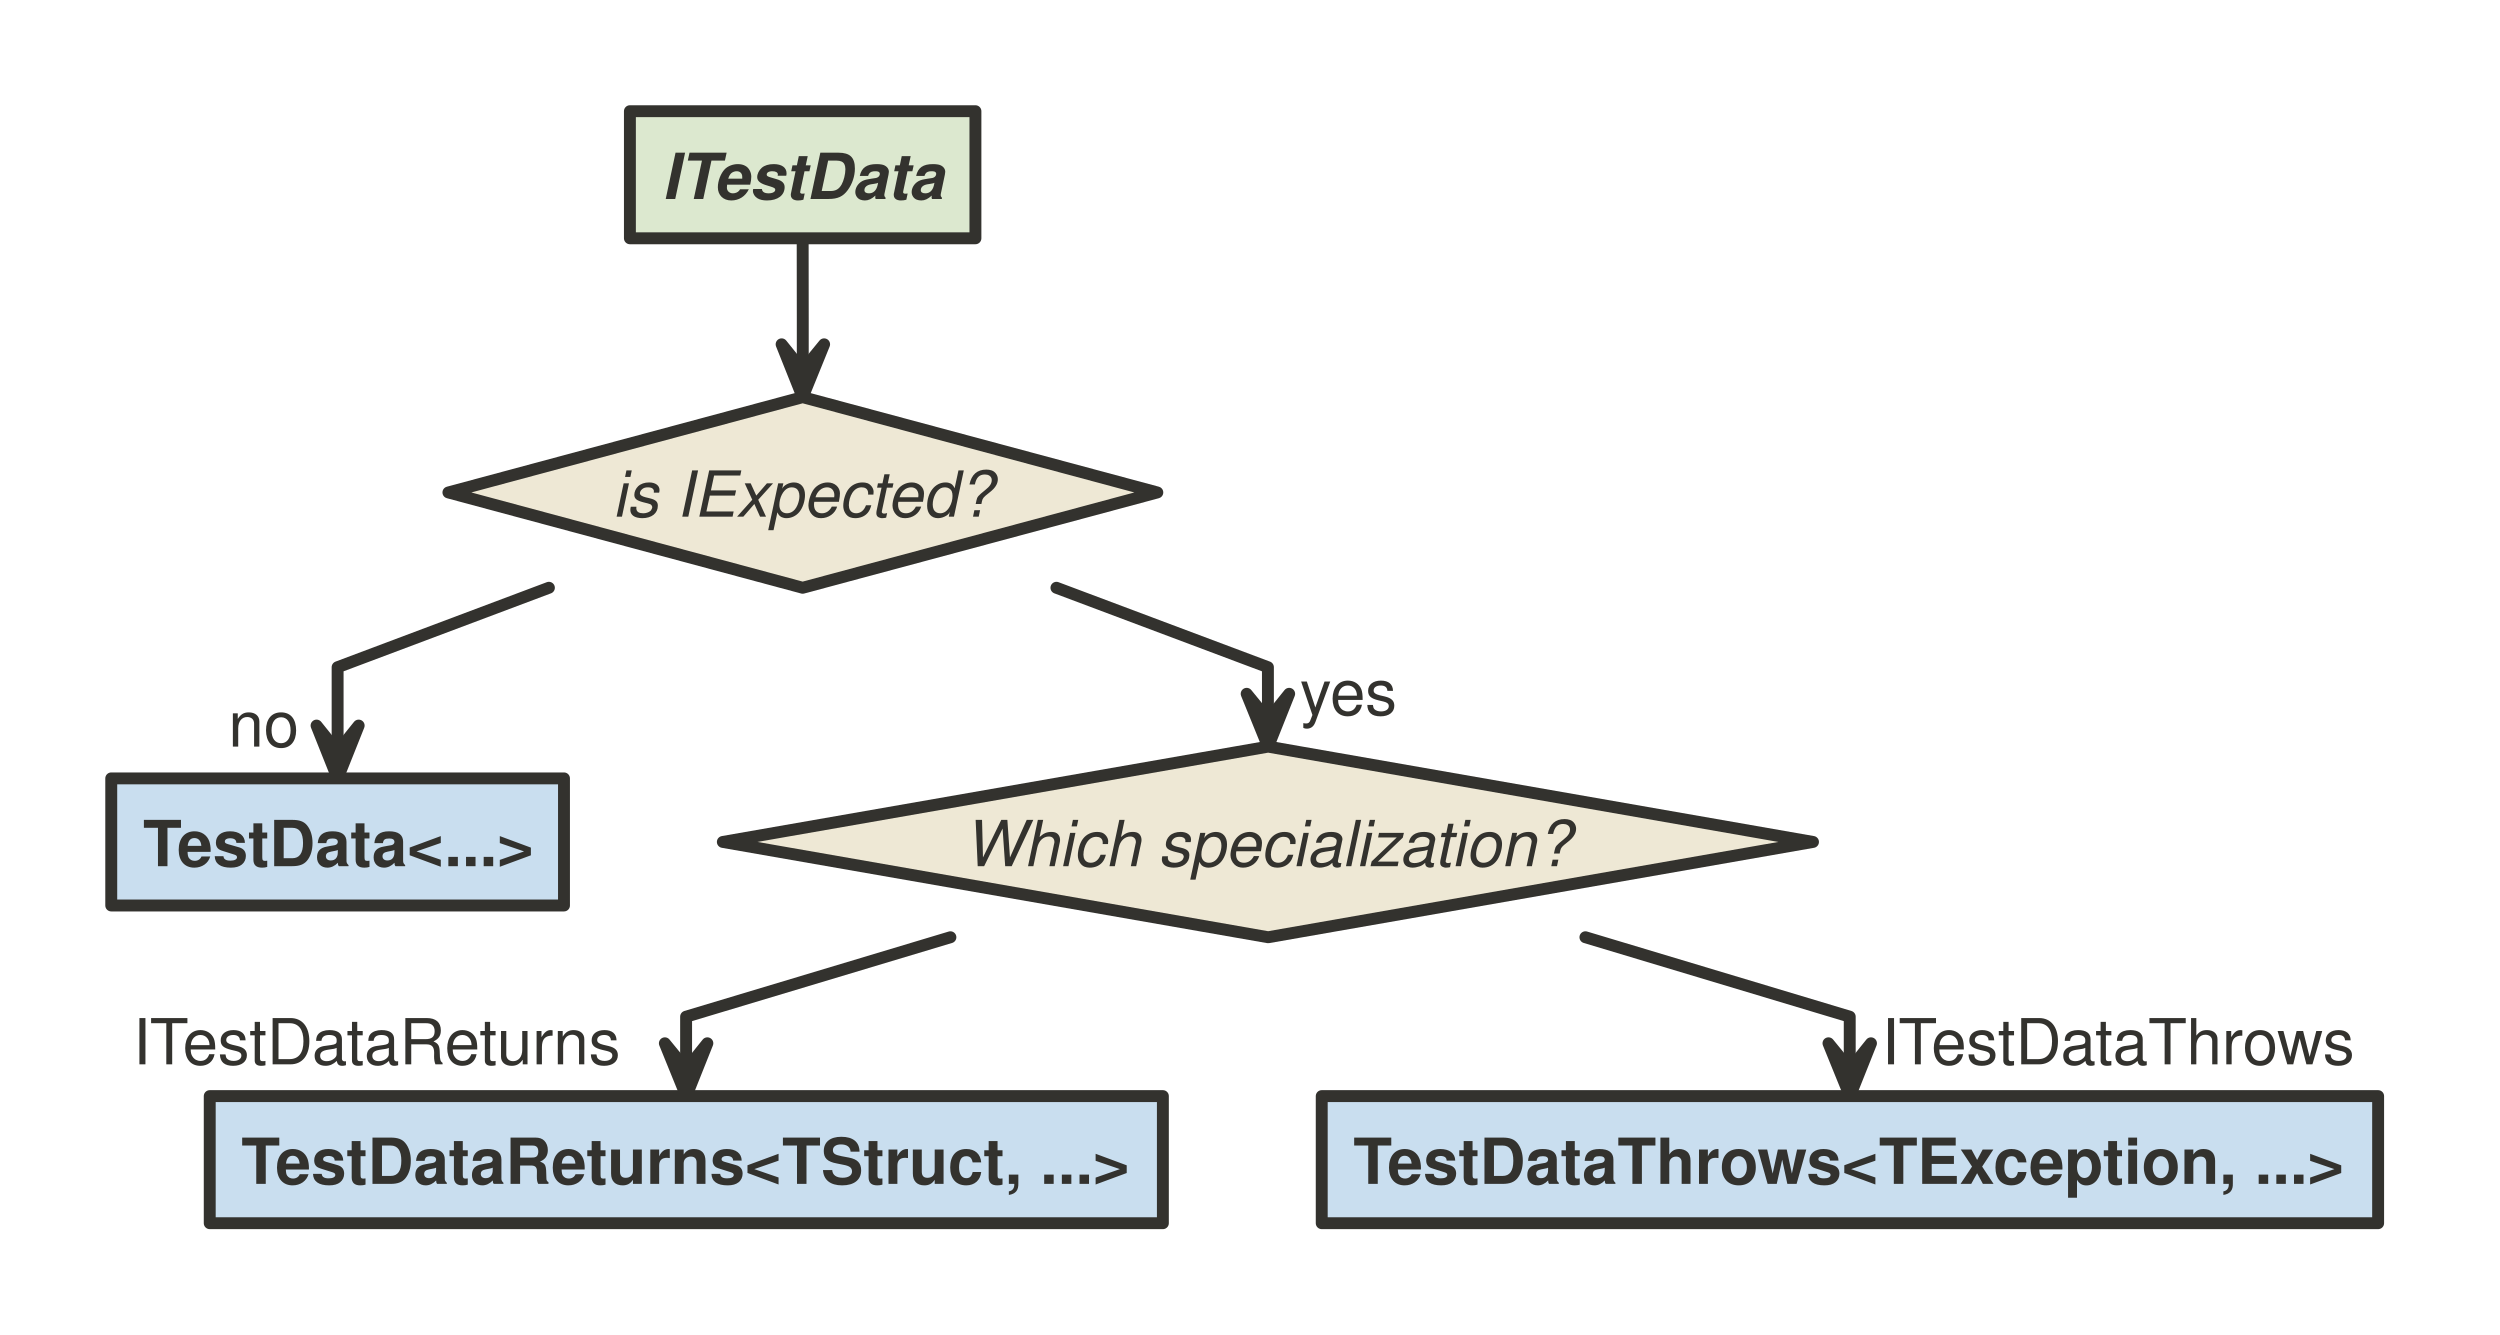
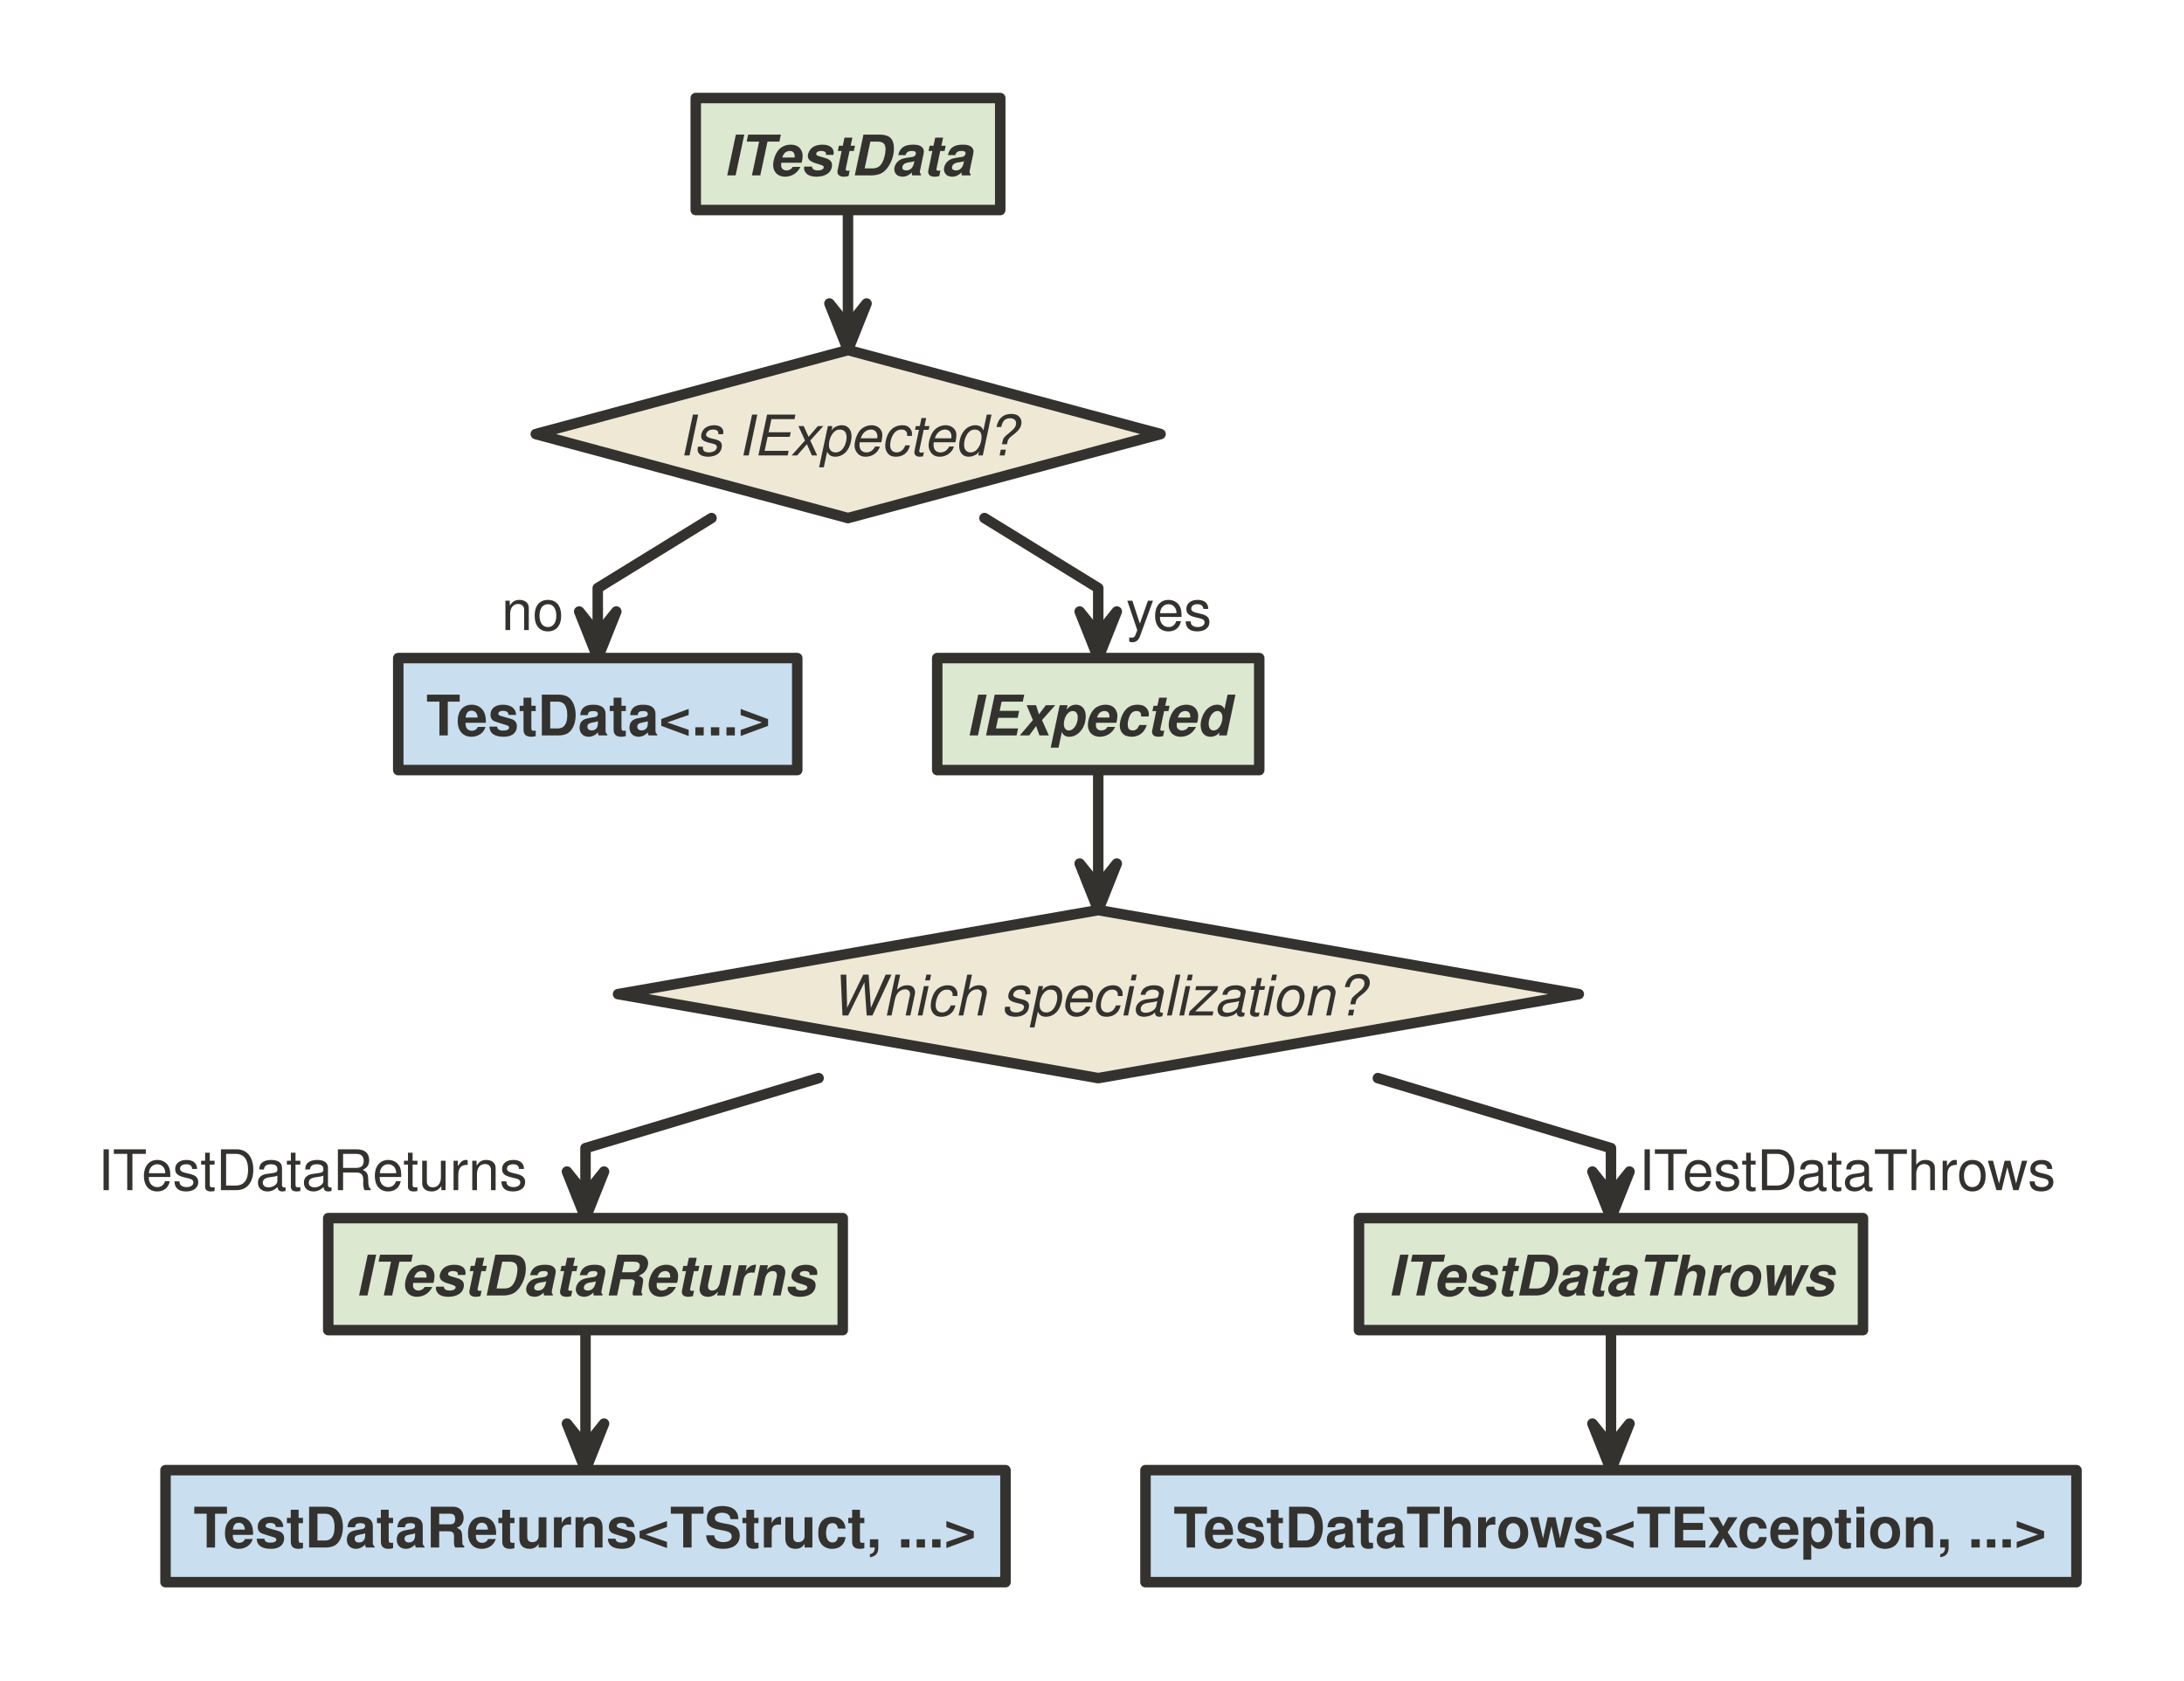
- <svg xmlns="http://www.w3.org/2000/svg" version="1.1" baseProfile="full" width="629.5" height="336.0" viewBox="0 0 629.477 336">
+ <svg xmlns="http://www.w3.org/2000/svg" version="1.1" baseProfile="full" width="624.0" height="480.0" viewBox="0 0 624.016 480">
  <g stroke-width="1.0" text-align="left" font="12pt Helvetica, Arial, sans-serif" font-size="12pt" font-family="Helvetica" font-weight="bold" font-style="normal">
    <g font-family="Helvetica" font-size="12pt" font-weight="bold" font-style="normal" stroke-width="3.0" stroke-linejoin="round" stroke-linecap="round" stroke="#33322E">
      <g stroke="transparent" fill="transparent">
-         <rect x="0.0" y="0.0" height="336.0" width="629.5" stroke="none" />
+         <rect x="0.0" y="0.0" height="480.0" width="624.0" stroke="none" />
      </g>
-       <g transform="translate(8, 8)" fill="#33322E">
+       <g transform="translate(27.28906, 8)" fill="#33322E">
        <g transform="translate(20, 20)" fill="#33322E" font-family="Helvetica" font-size="12pt" font-weight="normal" font-style="normal">
-           <path d="M174.1 32.0 L174.125 52 L174.125 65.333 L174.1 65.3 " fill="none" />
-           <path d="M168.8 58.7 L174.1 65.3 L179.5 58.7 L174.1 72.0 Z" />
-           <text x="29.5" y="160.0" stroke="none">no</text>
-           <path d="M110.2 120.0 L57 140 L57 161.333 L57.0 161.3 " fill="none" />
-           <path d="M51.7 154.7 L57.0 161.3 L62.3 154.7 L57.0 168.0 Z" />
-           <text x="299.3" y="152.0" stroke="none">yes</text>
-           <path d="M238.0 120.0 L291.25 140 L291.25 153.333 L291.3 153.3 " fill="none" />
-           <path d="M285.9 146.7 L291.3 153.3 L296.6 146.7 L291.3 160.0 Z" />
-           <text x="5.5" y="240.0" stroke="none">ITestDataReturns</text>
-           <path d="M211.3 208.0 L144.75 228 L144.75 241.333 L144.8 241.3 " fill="none" />
-           <path d="M139.4 234.7 L144.8 241.3 L150.1 234.7 L144.8 248.0 Z" />
-           <text x="445.8" y="240.0" stroke="none">ITestDataThrows</text>
-           <path d="M371.2 208.0 L437.75 228 L437.75 241.333 L437.8 241.3 " fill="none" />
-           <path d="M432.4 234.7 L437.8 241.3 L443.1 234.7 L437.8 248.0 Z" />
+           <path d="M195.0 32.0 L195 52 L195 65.333 L195.0 65.3 " fill="none" />
+           <path d="M189.7 58.7 L195.0 65.3 L200.3 58.7 L195.0 72.0 Z" />
+           <text x="96.0" y="152.0" stroke="none">no</text>
+           <path d="M156.0 120.0 L123.5 140 L123.5 153.333 L123.5 153.3 " fill="none" />
+           <path d="M118.2 146.7 L123.5 153.3 L128.8 146.7 L123.5 160.0 Z" />
+           <text x="274.5" y="152.0" stroke="none">yes</text>
+           <path d="M234.0 120.0 L266.5 140 L266.5 153.333 L266.5 153.3 " fill="none" />
+           <path d="M261.2 146.7 L266.5 153.3 L271.8 146.7 L266.5 160.0 Z" />
+           <path d="M266.5 192.0 L266.5 212 L266.5 225.333 L266.5 225.3 " fill="none" />
+           <path d="M261.2 218.7 L266.5 225.3 L271.8 218.7 L266.5 232.0 Z" />
+           <text x="-19.3" y="312.0" stroke="none">ITestDataReturns</text>
+           <path d="M186.6 280.0 L120 300 L120 313.333 L120.0 313.3 " fill="none" />
+           <path d="M114.7 306.7 L120.0 313.3 L125.3 306.7 L120.0 320.0 Z" />
+           <path d="M120.0 352.0 L120 372 L120 385.333 L120.0 385.3 " fill="none" />
+           <path d="M114.7 378.7 L120.0 385.3 L125.3 378.7 L120.0 392.0 Z" />
+           <text x="421.0" y="312.0" stroke="none">ITestDataThrows</text>
+           <path d="M346.4 280.0 L413 300 L413 313.333 L413.0 313.3 " fill="none" />
+           <path d="M407.7 306.7 L413.0 313.3 L418.3 306.7 L413.0 320.0 Z" />
+           <path d="M413.0 352.0 L413 372 L413 385.333 L413.0 385.3 " fill="none" />
+           <path d="M407.7 378.7 L413.0 385.3 L418.3 378.7 L413.0 392.0 Z" />
          <g data-name="ITestData">
            <g fill="#DCE8CF" stroke="#33322E" data-name="ITestData">
-               <rect x="130.6" y="0.0" height="32.0" width="87.0" data-name="ITestData" />
+               <rect x="151.5" y="0.0" height="32.0" width="87.0" data-name="ITestData" />
            </g>
-             <g transform="translate(130.625, 0)" font-family="Helvetica" font-size="12pt" font-weight="bold" font-style="italic" data-name="ITestData" data-compartment="0">
+             <g transform="translate(151.5, 0)" font-family="Helvetica" font-size="12pt" font-weight="bold" font-style="italic" data-name="ITestData" data-compartment="0">
              <g transform="translate(8, 8)" fill="#33322E" text-align="center" data-name="ITestData" data-compartment="0">
                <text x="35.5" y="14.1" stroke="none" text-anchor="middle" data-name="ITestData" data-compartment="0">ITestData</text>
              </g>
            </g>
          </g>
-           <g data-name="is IExpected?">
-             <g fill="#eee8d5" stroke="#33322E" data-name="is IExpected?">
-               <path d="M174.1 72.0 L263.4 96.0 L174.1 120.0 L84.9 96.0 Z" data-name="is IExpected?" />
+           <g data-name="Is IExpected?">
+             <g fill="#eee8d5" stroke="#33322E" data-name="Is IExpected?">
+               <path d="M195.0 72.0 L284.3 96.0 L195.0 120.0 L105.8 96.0 Z" data-name="Is IExpected?" />
            </g>
-             <g transform="translate(114.625, 80)" font-family="Helvetica" font-size="12pt" font-weight="normal" font-style="italic" data-name="is IExpected?" data-compartment="0">
-               <g transform="translate(8, 8)" fill="#33322E" text-align="center" data-name="is IExpected?" data-compartment="0">
-                 <text x="51.5" y="14.1" stroke="none" text-anchor="middle" data-name="is IExpected?" data-compartment="0">is IExpected?</text>
+             <g transform="translate(135.5, 80)" font-family="Helvetica" font-size="12pt" font-weight="normal" font-style="italic" data-name="Is IExpected?" data-compartment="0">
+               <g transform="translate(8, 8)" fill="#33322E" text-align="center" data-name="Is IExpected?" data-compartment="0">
+                 <text x="51.5" y="14.1" stroke="none" text-anchor="middle" data-name="Is IExpected?" data-compartment="0">Is IExpected?</text>
              </g>
            </g>
          </g>
          <g data-name="TestData&lt;...&gt;">
            <g fill="#C9DEEF" stroke="#33322E" data-name="TestData&lt;...&gt;">
-               <rect x="0.0" y="168.0" height="32.0" width="114.0" data-name="TestData&lt;...&gt;" />
+               <rect x="66.5" y="160.0" height="32.0" width="114.0" data-name="TestData&lt;...&gt;" />
            </g>
-             <g transform="translate(0, 168)" font-family="Helvetica" font-size="12pt" font-weight="bold" font-style="normal" data-name="TestData&lt;...&gt;" data-compartment="0">
+             <g transform="translate(66.5, 160)" font-family="Helvetica" font-size="12pt" font-weight="bold" font-style="normal" data-name="TestData&lt;...&gt;" data-compartment="0">
              <g transform="translate(8, 8)" fill="#33322E" text-align="left" data-name="TestData&lt;...&gt;" data-compartment="0">
                <text x="0.0" y="14.1" stroke="none" data-name="TestData&lt;...&gt;" data-compartment="0">TestData&lt;...&gt;</text>
              </g>
            </g>
          </g>
+           <g data-name="IExpected">
+             <g fill="#DCE8CF" stroke="#33322E" data-name="IExpected">
+               <rect x="220.5" y="160.0" height="32.0" width="92.0" data-name="IExpected" />
+             </g>
+             <g transform="translate(220.5, 160)" font-family="Helvetica" font-size="12pt" font-weight="bold" font-style="italic" data-name="IExpected" data-compartment="0">
+               <g transform="translate(8, 8)" fill="#33322E" text-align="center" data-name="IExpected" data-compartment="0">
+                 <text x="38.0" y="14.1" stroke="none" text-anchor="middle" data-name="IExpected" data-compartment="0">IExpected</text>
+               </g>
+             </g>
+           </g>
          <g data-name="Which specialization?">
            <g fill="#eee8d5" stroke="#33322E" data-name="Which specialization?">
-               <path d="M291.3 160.0 L428.5 184.0 L291.3 208.0 L154.0 184.0 Z" data-name="Which specialization?" />
+               <path d="M266.5 232.0 L403.8 256.0 L266.5 280.0 L129.3 256.0 Z" data-name="Which specialization?" />
            </g>
-             <g transform="translate(199.75, 168)" font-family="Helvetica" font-size="12pt" font-weight="normal" font-style="italic" data-name="Which specialization?" data-compartment="0">
+             <g transform="translate(175, 240)" font-family="Helvetica" font-size="12pt" font-weight="normal" font-style="italic" data-name="Which specialization?" data-compartment="0">
              <g transform="translate(8, 8)" fill="#33322E" text-align="center" data-name="Which specialization?" data-compartment="0">
                <text x="83.5" y="14.1" stroke="none" text-anchor="middle" data-name="Which specialization?" data-compartment="0">Which specialization?</text>
              </g>
            </g>
          </g>
+           <g data-name="ITestDataReturns">
+             <g fill="#DCE8CF" stroke="#33322E" data-name="ITestDataReturns">
+               <rect x="46.5" y="320.0" height="32.0" width="147.0" data-name="ITestDataReturns" />
+             </g>
+             <g transform="translate(46.5, 320)" font-family="Helvetica" font-size="12pt" font-weight="bold" font-style="italic" data-name="ITestDataReturns" data-compartment="0">
+               <g transform="translate(8, 8)" fill="#33322E" text-align="center" data-name="ITestDataReturns" data-compartment="0">
+                 <text x="65.5" y="14.1" stroke="none" text-anchor="middle" data-name="ITestDataReturns" data-compartment="0">ITestDataReturns</text>
+               </g>
+             </g>
+           </g>
          <g data-name="TestDataReturns&lt;TStruct, ...&gt;">
            <g fill="#C9DEEF" stroke="#33322E" data-name="TestDataReturns&lt;TStruct, ...&gt;">
-               <rect x="24.8" y="248.0" height="32.0" width="240.0" data-name="TestDataReturns&lt;TStruct, ...&gt;" />
+               <rect x="0.0" y="392.0" height="32.0" width="240.0" data-name="TestDataReturns&lt;TStruct, ...&gt;" />
            </g>
-             <g transform="translate(24.75, 248)" font-family="Helvetica" font-size="12pt" font-weight="bold" font-style="normal" data-name="TestDataReturns&lt;TStruct, ...&gt;" data-compartment="0">
+             <g transform="translate(0, 392)" font-family="Helvetica" font-size="12pt" font-weight="bold" font-style="normal" data-name="TestDataReturns&lt;TStruct, ...&gt;" data-compartment="0">
              <g transform="translate(8, 8)" fill="#33322E" text-align="left" data-name="TestDataReturns&lt;TStruct, ...&gt;" data-compartment="0">
                <text x="0.0" y="14.1" stroke="none" data-name="TestDataReturns&lt;TStruct, ...&gt;" data-compartment="0">TestDataReturns&lt;TStruct, ...&gt;</text>
              </g>
            </g>
          </g>
+           <g data-name="ITestDataThrows">
+             <g fill="#DCE8CF" stroke="#33322E" data-name="ITestDataThrows">
+               <rect x="341.0" y="320.0" height="32.0" width="144.0" data-name="ITestDataThrows" />
+             </g>
+             <g transform="translate(341, 320)" font-family="Helvetica" font-size="12pt" font-weight="bold" font-style="italic" data-name="ITestDataThrows" data-compartment="0">
+               <g transform="translate(8, 8)" fill="#33322E" text-align="center" data-name="ITestDataThrows" data-compartment="0">
+                 <text x="64.0" y="14.1" stroke="none" text-anchor="middle" data-name="ITestDataThrows" data-compartment="0">ITestDataThrows</text>
+               </g>
+             </g>
+           </g>
          <g data-name="TestDataThrows&lt;TException, ...&gt;">
            <g fill="#C9DEEF" stroke="#33322E" data-name="TestDataThrows&lt;TException, ...&gt;">
-               <rect x="304.8" y="248.0" height="32.0" width="266.0" data-name="TestDataThrows&lt;TException, ...&gt;" />
+               <rect x="280.0" y="392.0" height="32.0" width="266.0" data-name="TestDataThrows&lt;TException, ...&gt;" />
            </g>
-             <g transform="translate(304.75, 248)" font-family="Helvetica" font-size="12pt" font-weight="bold" font-style="normal" data-name="TestDataThrows&lt;TException, ...&gt;" data-compartment="0">
+             <g transform="translate(280, 392)" font-family="Helvetica" font-size="12pt" font-weight="bold" font-style="normal" data-name="TestDataThrows&lt;TException, ...&gt;" data-compartment="0">
              <g transform="translate(8, 8)" fill="#33322E" text-align="left" data-name="TestDataThrows&lt;TException, ...&gt;" data-compartment="0">
                <text x="0.0" y="14.1" stroke="none" data-name="TestDataThrows&lt;TException, ...&gt;" data-compartment="0">TestDataThrows&lt;TException, ...&gt;</text>
              </g>
            </g>
          </g>
        </g>
      </g>
    </g>
  </g>
</svg>
